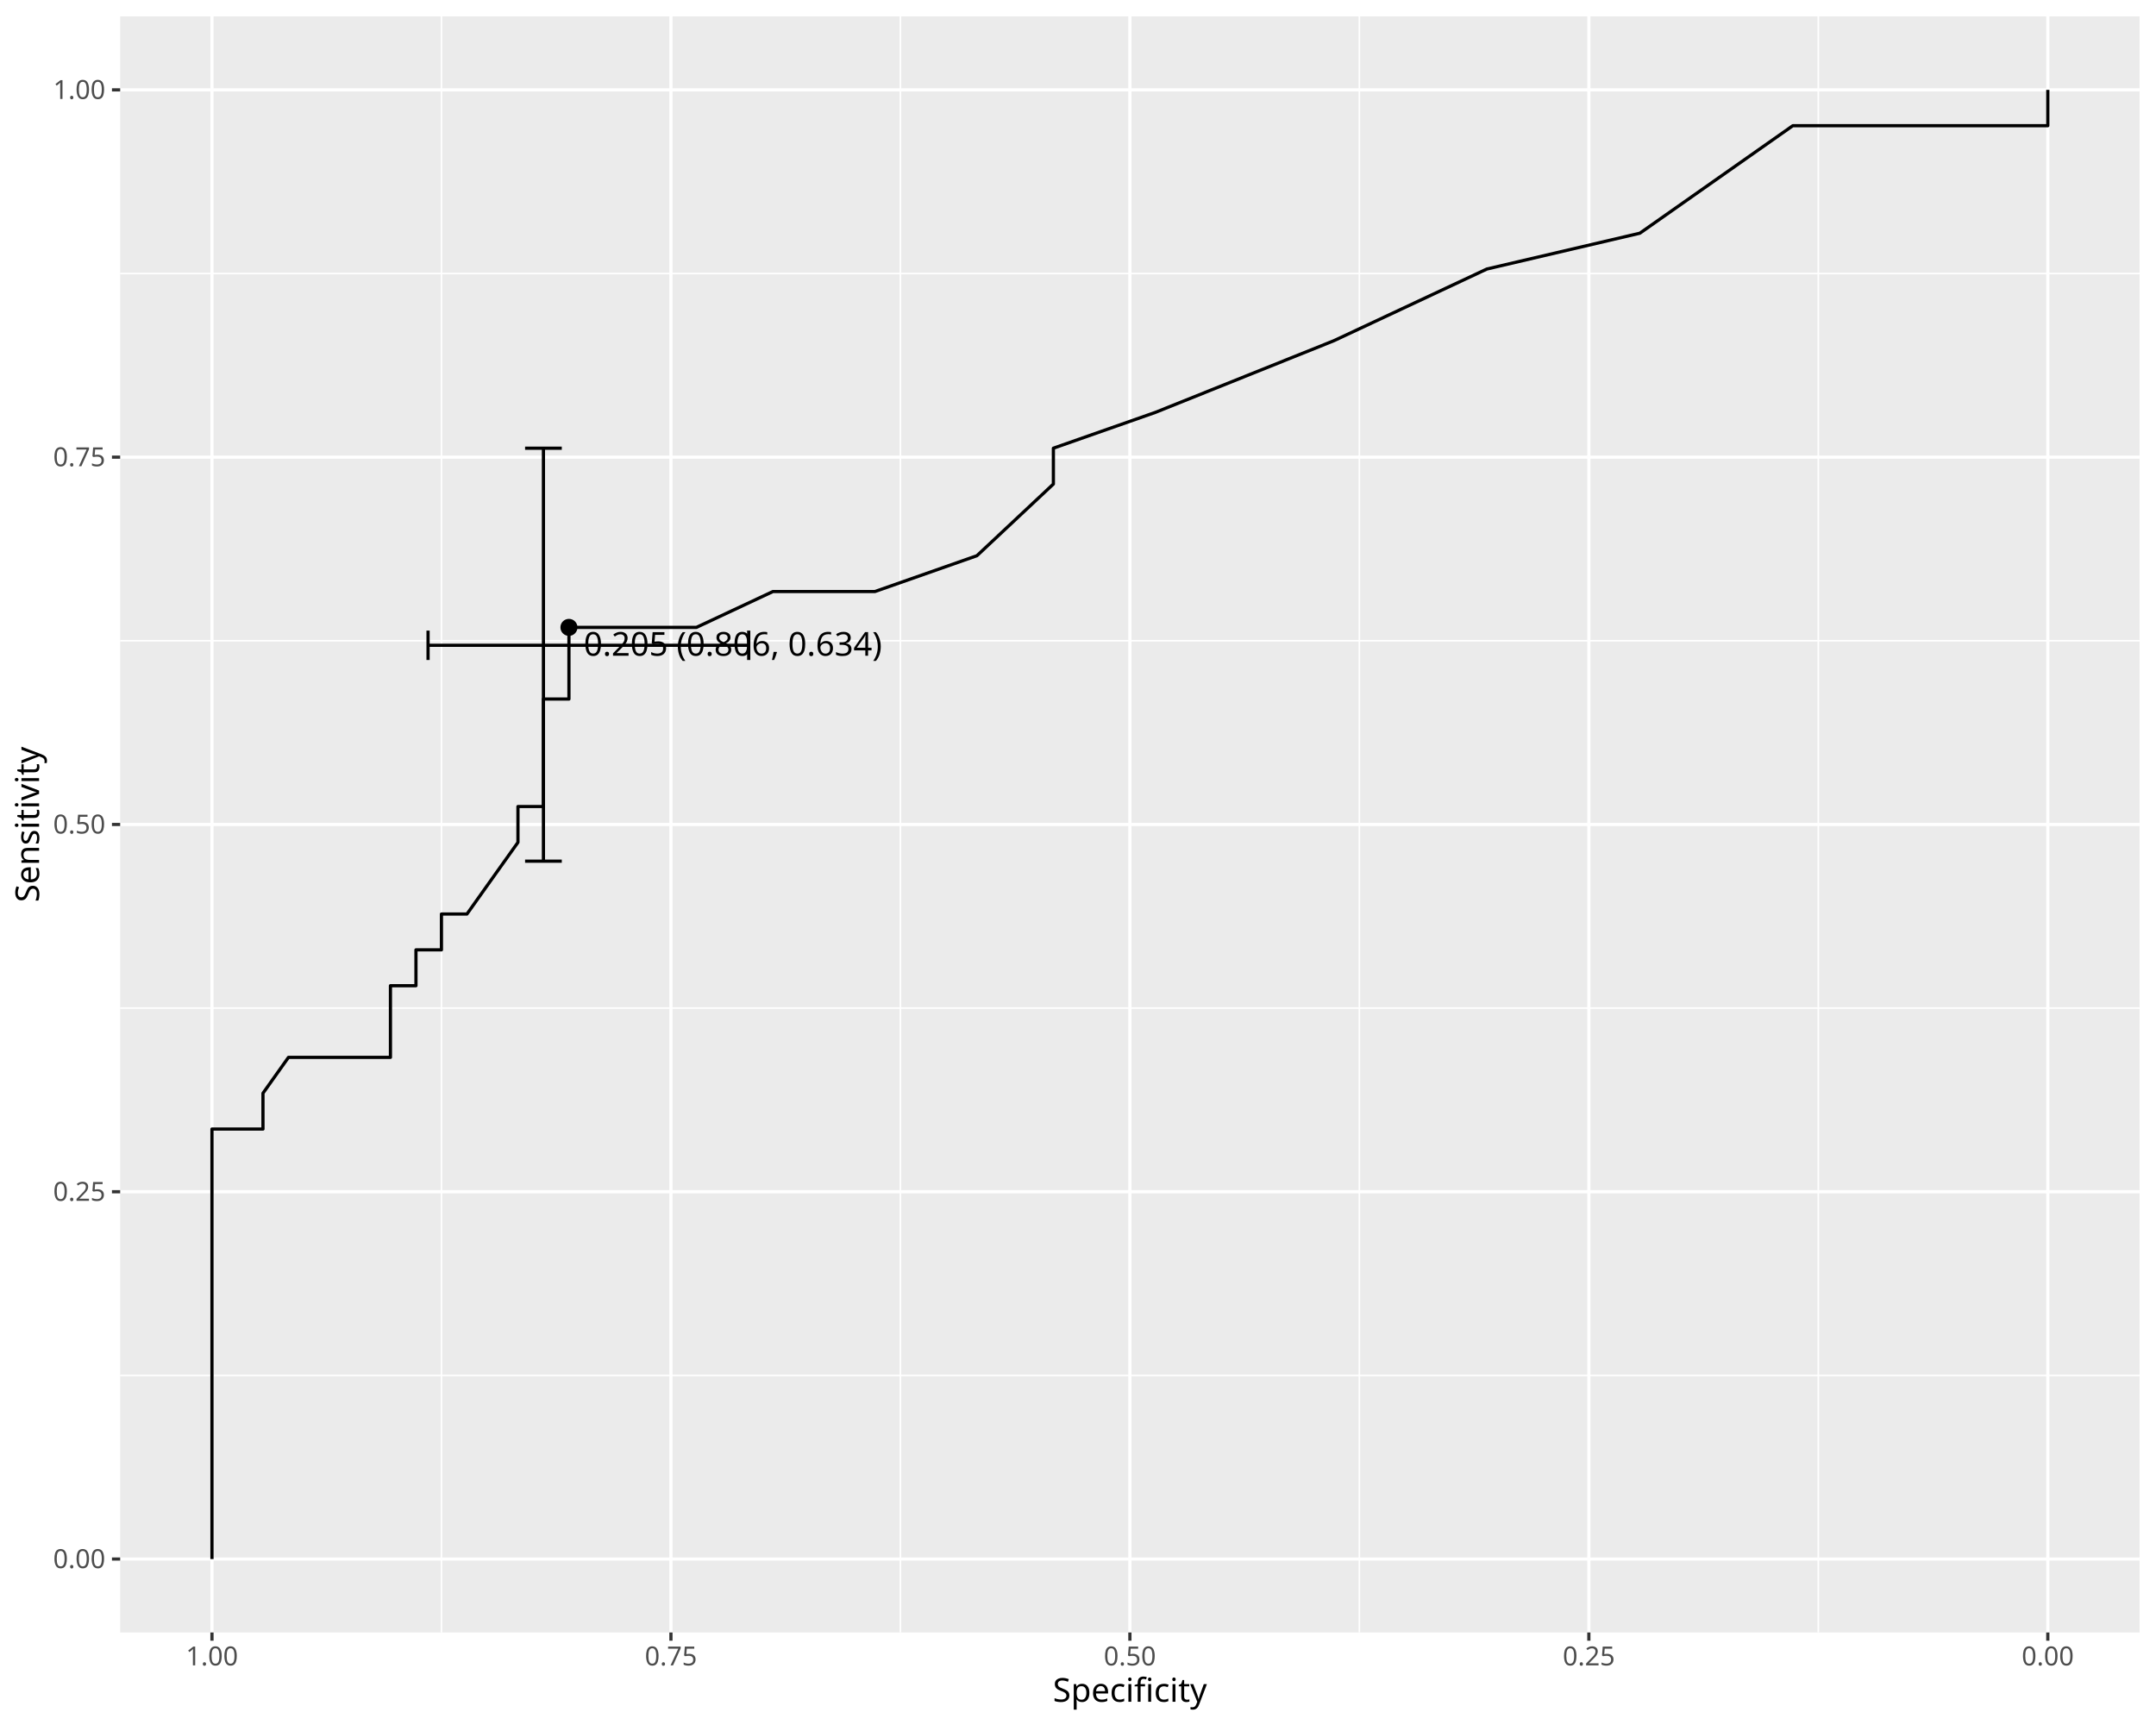
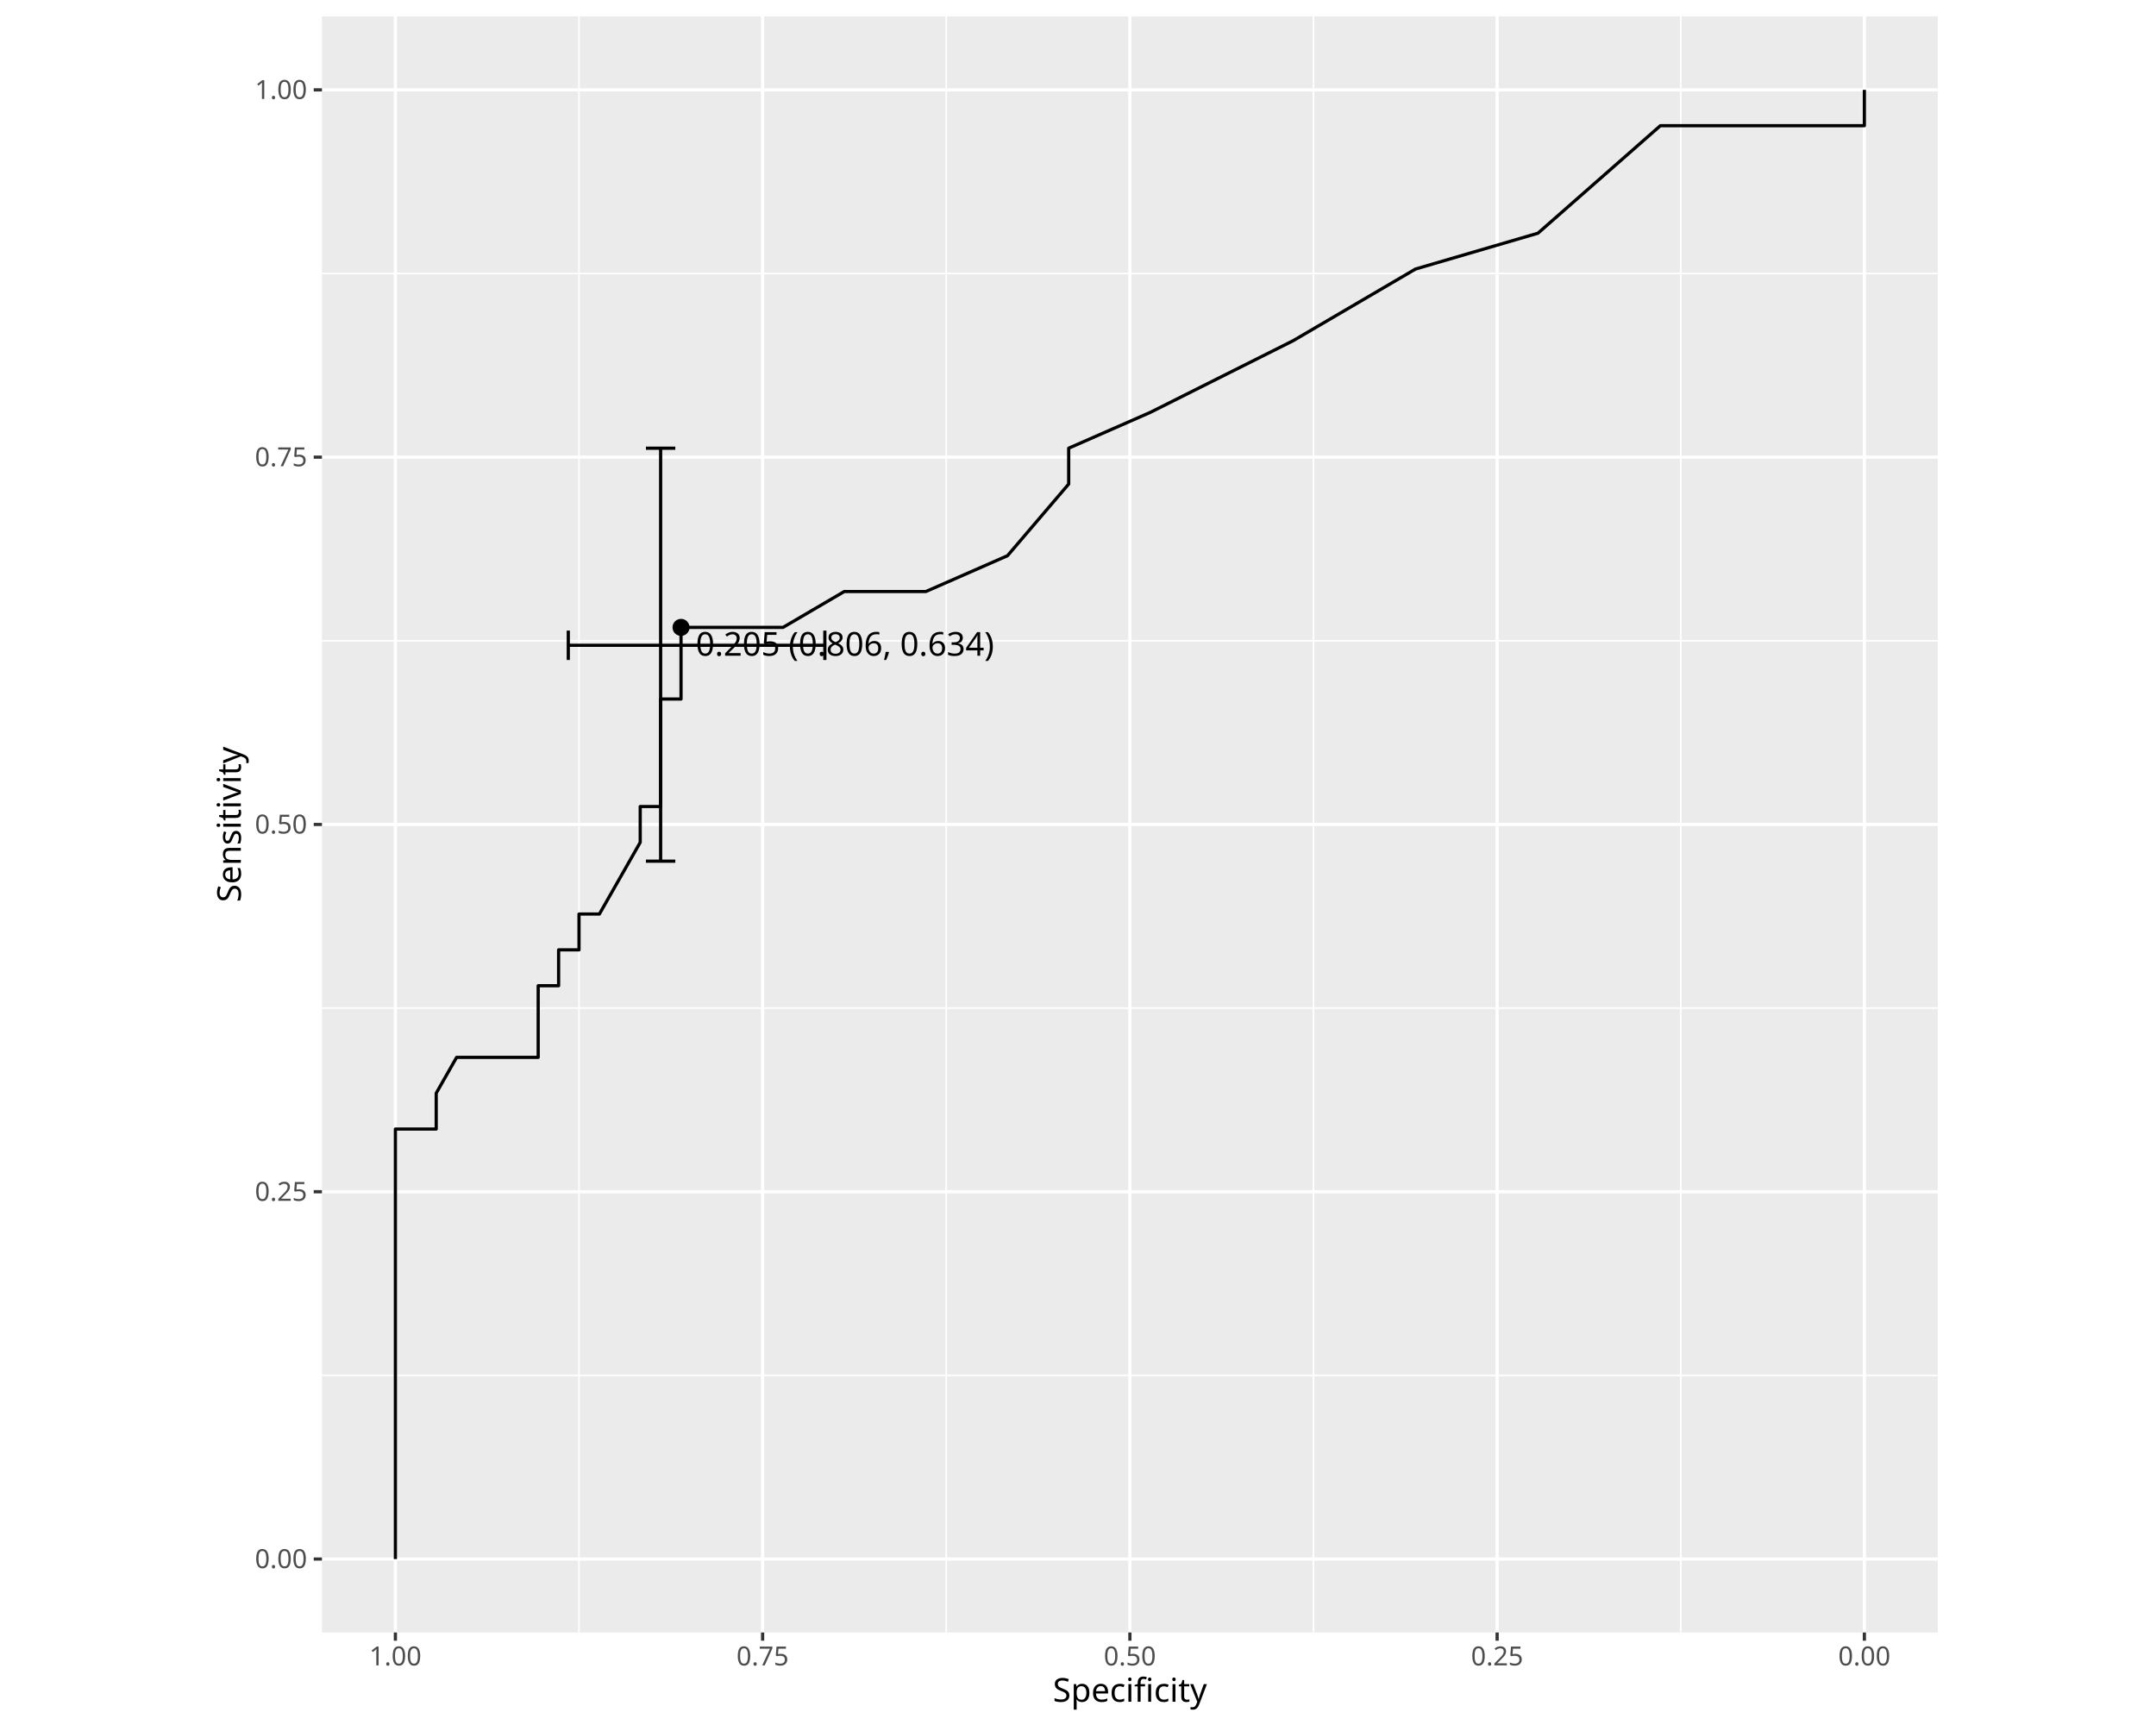
<svg xmlns="http://www.w3.org/2000/svg" class="svglite" data-engine-version="2.0" width="720.00pt" height="576.00pt" viewBox="0 0 720.00 576.00">
  <defs>
    <style type="text/css">
    .svglite line, .svglite polyline, .svglite polygon, .svglite path, .svglite rect, .svglite circle {
      fill: none;
      stroke: #000000;
      stroke-linecap: round;
      stroke-linejoin: round;
      stroke-miterlimit: 10.00;
    }
  </style>
  </defs>
  <rect width="100%" height="100%" style="stroke: none; fill: #FFFFFF;" />
  <defs>
    <clipPath id="cpMC4wMHw3MjAuMDB8MC4wMHw1NzYuMDA=">
      <rect x="0.00" y="0.00" width="720.00" height="576.00" />
    </clipPath>
  </defs>
  <g clip-path="url(#cpMC4wMHw3MjAuMDB8MC4wMHw1NzYuMDA=)">
-     <rect x="0.00" y="0.00" width="720.00" height="576.00" style="stroke-width: 1.07; stroke: #FFFFFF; fill: #FFFFFF;" />
-   </g>
+ </g>
  <defs>
-     <clipPath id="cpNDAuMTN8NzE0LjUyfDUuNDh8NTQ1LjEx">
-       <rect x="40.13" y="5.48" width="674.39" height="539.63" />
+     <clipPath id="cpNjcuMzh8NjUyLjYyfDAuMDB8NTc2LjAw">
+       <rect x="67.38" y="0.00" width="585.25" height="576.00" />
    </clipPath>
  </defs>
-   <g clip-path="url(#cpNDAuMTN8NzE0LjUyfDUuNDh8NTQ1LjEx)">
-     <rect x="40.13" y="5.48" width="674.39" height="539.63" style="stroke-width: 1.07; stroke: none; fill: #EBEBEB;" />
-     <polyline points="40.13,459.26 714.52,459.26 " style="stroke-width: 0.53; stroke: #FFFFFF; stroke-linecap: butt;" />
-     <polyline points="40.13,336.62 714.52,336.62 " style="stroke-width: 0.53; stroke: #FFFFFF; stroke-linecap: butt;" />
-     <polyline points="40.13,213.97 714.52,213.97 " style="stroke-width: 0.53; stroke: #FFFFFF; stroke-linecap: butt;" />
-     <polyline points="40.13,91.33 714.52,91.33 " style="stroke-width: 0.53; stroke: #FFFFFF; stroke-linecap: butt;" />
-     <polyline points="607.23,545.11 607.23,5.48 " style="stroke-width: 0.53; stroke: #FFFFFF; stroke-linecap: butt;" />
-     <polyline points="453.96,545.11 453.96,5.48 " style="stroke-width: 0.53; stroke: #FFFFFF; stroke-linecap: butt;" />
-     <polyline points="300.69,545.11 300.69,5.48 " style="stroke-width: 0.53; stroke: #FFFFFF; stroke-linecap: butt;" />
-     <polyline points="147.42,545.11 147.42,5.48 " style="stroke-width: 0.53; stroke: #FFFFFF; stroke-linecap: butt;" />
-     <polyline points="40.13,520.58 714.52,520.58 " style="stroke-width: 1.07; stroke: #FFFFFF; stroke-linecap: butt;" />
-     <polyline points="40.13,397.94 714.52,397.94 " style="stroke-width: 1.07; stroke: #FFFFFF; stroke-linecap: butt;" />
-     <polyline points="40.13,275.30 714.52,275.30 " style="stroke-width: 1.07; stroke: #FFFFFF; stroke-linecap: butt;" />
-     <polyline points="40.13,152.65 714.52,152.65 " style="stroke-width: 1.07; stroke: #FFFFFF; stroke-linecap: butt;" />
-     <polyline points="40.13,30.01 714.52,30.01 " style="stroke-width: 1.07; stroke: #FFFFFF; stroke-linecap: butt;" />
-     <polyline points="683.87,545.11 683.87,5.48 " style="stroke-width: 1.07; stroke: #FFFFFF; stroke-linecap: butt;" />
-     <polyline points="530.60,545.11 530.60,5.48 " style="stroke-width: 1.07; stroke: #FFFFFF; stroke-linecap: butt;" />
-     <polyline points="377.33,545.11 377.33,5.48 " style="stroke-width: 1.07; stroke: #FFFFFF; stroke-linecap: butt;" />
-     <polyline points="224.06,545.11 224.06,5.48 " style="stroke-width: 1.07; stroke: #FFFFFF; stroke-linecap: butt;" />
-     <polyline points="70.79,545.11 70.79,5.48 " style="stroke-width: 1.07; stroke: #FFFFFF; stroke-linecap: butt;" />
-     <polyline points="70.79,520.58 70.79,508.62 70.79,496.65 70.79,484.69 70.79,472.72 70.79,460.76 70.79,448.79 70.79,424.86 70.79,412.90 70.79,400.93 70.79,388.97 70.79,377.00 87.82,377.00 87.82,365.04 96.33,353.07 113.36,353.07 121.88,353.07 130.39,353.07 130.39,329.14 138.91,329.14 138.91,317.17 147.42,317.17 147.42,305.21 155.94,305.21 164.45,293.24 172.97,281.28 172.97,269.31 181.48,269.31 181.48,257.35 181.48,245.38 181.48,233.42 190.00,233.42 190.00,221.45 190.00,209.49 207.03,209.49 215.54,209.49 232.57,209.49 258.12,197.52 292.18,197.52 326.24,185.56 351.78,161.63 351.78,149.66 385.84,137.70 445.45,113.77 496.54,89.83 547.63,77.87 598.72,41.97 615.75,41.97 641.29,41.97 683.87,41.97 683.87,30.01 " style="stroke-width: 1.07; stroke-linecap: butt;" />
-     <polyline points="175.35,149.66 187.61,149.66 " style="stroke-width: 1.07; stroke-linecap: butt;" />
-     <polyline points="181.48,149.66 181.48,287.56 " style="stroke-width: 1.07; stroke-linecap: butt;" />
-     <polyline points="175.35,287.56 187.61,287.56 " style="stroke-width: 1.07; stroke-linecap: butt;" />
-     <polyline points="142.95,220.38 142.95,210.56 " style="stroke-width: 1.07; stroke-linecap: butt;" />
-     <polyline points="142.95,215.47 250.03,215.47 " style="stroke-width: 1.07; stroke-linecap: butt;" />
-     <polyline points="250.03,220.38 250.03,210.56 " style="stroke-width: 1.07; stroke-linecap: butt;" />
-     <circle cx="190.00" cy="209.49" r="2.49" style="stroke-width: 0.71; fill: #000000;" />
-     <text x="194.95" y="218.95" style="font-size: 11.00px; font-family: sans;" textLength="99.08px" lengthAdjust="spacingAndGlyphs">0.205 (0.806, 0.634)</text>
+   <g clip-path="url(#cpNjcuMzh8NjUyLjYyfDAuMDB8NTc2LjAw)">
+     <rect x="67.38" y="0.00" width="585.25" height="576.00" style="stroke-width: 1.07; stroke: #FFFFFF; fill: #FFFFFF;" />
  </g>
  <g clip-path="url(#cpMC4wMHw3MjAuMDB8MC4wMHw1NzYuMDA=)">
-     <text x="35.20" y="523.61" text-anchor="end" style="font-size: 8.80px; fill: #4D4D4D; font-family: sans;" textLength="17.13px" lengthAdjust="spacingAndGlyphs">0.00</text>
-     <text x="35.20" y="400.97" text-anchor="end" style="font-size: 8.80px; fill: #4D4D4D; font-family: sans;" textLength="17.13px" lengthAdjust="spacingAndGlyphs">0.25</text>
-     <text x="35.20" y="278.32" text-anchor="end" style="font-size: 8.80px; fill: #4D4D4D; font-family: sans;" textLength="17.13px" lengthAdjust="spacingAndGlyphs">0.50</text>
-     <text x="35.20" y="155.68" text-anchor="end" style="font-size: 8.80px; fill: #4D4D4D; font-family: sans;" textLength="17.13px" lengthAdjust="spacingAndGlyphs">0.75</text>
-     <text x="35.20" y="33.04" text-anchor="end" style="font-size: 8.80px; fill: #4D4D4D; font-family: sans;" textLength="17.13px" lengthAdjust="spacingAndGlyphs">1.00</text>
-     <polyline points="37.39,520.58 40.13,520.58 " style="stroke-width: 1.07; stroke: #333333; stroke-linecap: butt;" />
-     <polyline points="37.39,397.94 40.13,397.94 " style="stroke-width: 1.07; stroke: #333333; stroke-linecap: butt;" />
-     <polyline points="37.39,275.30 40.13,275.30 " style="stroke-width: 1.07; stroke: #333333; stroke-linecap: butt;" />
-     <polyline points="37.39,152.65 40.13,152.65 " style="stroke-width: 1.07; stroke: #333333; stroke-linecap: butt;" />
-     <polyline points="37.39,30.01 40.13,30.01 " style="stroke-width: 1.07; stroke: #333333; stroke-linecap: butt;" />
-     <polyline points="683.87,547.85 683.87,545.11 " style="stroke-width: 1.07; stroke: #333333; stroke-linecap: butt;" />
-     <polyline points="530.60,547.85 530.60,545.11 " style="stroke-width: 1.07; stroke: #333333; stroke-linecap: butt;" />
+ </g>
+   <defs>
+     <clipPath id="cpMTA3LjUxfDY0Ny4xNHw1LjQ4fDU0NS4xMQ==">
+       <rect x="107.51" y="5.48" width="539.63" height="539.63" />
+     </clipPath>
+   </defs>
+   <g clip-path="url(#cpMTA3LjUxfDY0Ny4xNHw1LjQ4fDU0NS4xMQ==)">
+     <rect x="107.51" y="5.48" width="539.63" height="539.63" style="stroke-width: 1.07; stroke: none; fill: #EBEBEB;" />
+     <polyline points="107.51,459.26 647.14,459.26 " style="stroke-width: 0.53; stroke: #FFFFFF; stroke-linecap: butt;" />
+     <polyline points="107.51,336.62 647.14,336.62 " style="stroke-width: 0.53; stroke: #FFFFFF; stroke-linecap: butt;" />
+     <polyline points="107.51,213.97 647.14,213.97 " style="stroke-width: 0.53; stroke: #FFFFFF; stroke-linecap: butt;" />
+     <polyline points="107.51,91.33 647.14,91.33 " style="stroke-width: 0.53; stroke: #FFFFFF; stroke-linecap: butt;" />
+     <polyline points="561.29,545.11 561.29,5.48 " style="stroke-width: 0.53; stroke: #FFFFFF; stroke-linecap: butt;" />
+     <polyline points="438.65,545.11 438.65,5.48 " style="stroke-width: 0.53; stroke: #FFFFFF; stroke-linecap: butt;" />
+     <polyline points="316.00,545.11 316.00,5.48 " style="stroke-width: 0.53; stroke: #FFFFFF; stroke-linecap: butt;" />
+     <polyline points="193.36,545.11 193.36,5.48 " style="stroke-width: 0.53; stroke: #FFFFFF; stroke-linecap: butt;" />
+     <polyline points="107.51,520.58 647.14,520.58 " style="stroke-width: 1.07; stroke: #FFFFFF; stroke-linecap: butt;" />
+     <polyline points="107.51,397.94 647.14,397.94 " style="stroke-width: 1.07; stroke: #FFFFFF; stroke-linecap: butt;" />
+     <polyline points="107.51,275.30 647.14,275.30 " style="stroke-width: 1.07; stroke: #FFFFFF; stroke-linecap: butt;" />
+     <polyline points="107.51,152.65 647.14,152.65 " style="stroke-width: 1.07; stroke: #FFFFFF; stroke-linecap: butt;" />
+     <polyline points="107.51,30.01 647.14,30.01 " style="stroke-width: 1.07; stroke: #FFFFFF; stroke-linecap: butt;" />
+     <polyline points="622.61,545.11 622.61,5.48 " style="stroke-width: 1.07; stroke: #FFFFFF; stroke-linecap: butt;" />
+     <polyline points="499.97,545.11 499.97,5.48 " style="stroke-width: 1.07; stroke: #FFFFFF; stroke-linecap: butt;" />
+     <polyline points="377.33,545.11 377.33,5.48 " style="stroke-width: 1.07; stroke: #FFFFFF; stroke-linecap: butt;" />
+     <polyline points="254.68,545.11 254.68,5.48 " style="stroke-width: 1.07; stroke: #FFFFFF; stroke-linecap: butt;" />
+     <polyline points="132.04,545.11 132.04,5.48 " style="stroke-width: 1.07; stroke: #FFFFFF; stroke-linecap: butt;" />
+     <polyline points="132.04,520.58 132.04,508.62 132.04,496.65 132.04,484.69 132.04,472.72 132.04,460.76 132.04,448.79 132.04,424.86 132.04,412.90 132.04,400.93 132.04,388.97 132.04,377.00 145.67,377.00 145.67,365.04 152.48,353.07 166.11,353.07 172.92,353.07 179.73,353.07 179.73,329.14 186.55,329.14 186.55,317.17 193.36,317.17 193.36,305.21 200.17,305.21 206.99,293.24 213.80,281.28 213.80,269.31 220.62,269.31 220.62,257.35 220.62,245.38 220.62,233.42 227.43,233.42 227.43,221.45 227.43,209.49 241.06,209.49 247.87,209.49 261.50,209.49 281.94,197.52 309.19,197.52 336.45,185.56 356.89,161.63 356.89,149.66 384.14,137.70 431.84,113.77 472.72,89.83 513.60,77.87 554.48,41.97 568.11,41.97 588.55,41.97 622.61,41.97 622.61,30.01 " style="stroke-width: 1.07; stroke-linecap: butt;" />
+     <polyline points="215.71,149.66 225.52,149.66 " style="stroke-width: 1.07; stroke-linecap: butt;" />
+     <polyline points="220.62,149.66 220.62,287.56 " style="stroke-width: 1.07; stroke-linecap: butt;" />
+     <polyline points="215.71,287.56 225.52,287.56 " style="stroke-width: 1.07; stroke-linecap: butt;" />
+     <polyline points="189.78,220.38 189.78,210.56 " style="stroke-width: 1.07; stroke-linecap: butt;" />
+     <polyline points="189.78,215.47 275.46,215.47 " style="stroke-width: 1.07; stroke-linecap: butt;" />
+     <polyline points="275.46,220.38 275.46,210.56 " style="stroke-width: 1.07; stroke-linecap: butt;" />
+     <circle cx="227.43" cy="209.49" r="2.49" style="stroke-width: 0.71; fill: #000000;" />
+     <text x="232.38" y="218.95" style="font-size: 11.00px; font-family: sans;" textLength="99.08px" lengthAdjust="spacingAndGlyphs">0.205 (0.806, 0.634)</text>
+   </g>
+   <g clip-path="url(#cpMC4wMHw3MjAuMDB8MC4wMHw1NzYuMDA=)">
+     <text x="102.58" y="523.61" text-anchor="end" style="font-size: 8.80px; fill: #4D4D4D; font-family: sans;" textLength="17.13px" lengthAdjust="spacingAndGlyphs">0.00</text>
+     <text x="102.58" y="400.97" text-anchor="end" style="font-size: 8.80px; fill: #4D4D4D; font-family: sans;" textLength="17.13px" lengthAdjust="spacingAndGlyphs">0.25</text>
+     <text x="102.58" y="278.32" text-anchor="end" style="font-size: 8.80px; fill: #4D4D4D; font-family: sans;" textLength="17.13px" lengthAdjust="spacingAndGlyphs">0.50</text>
+     <text x="102.58" y="155.68" text-anchor="end" style="font-size: 8.80px; fill: #4D4D4D; font-family: sans;" textLength="17.13px" lengthAdjust="spacingAndGlyphs">0.75</text>
+     <text x="102.58" y="33.04" text-anchor="end" style="font-size: 8.80px; fill: #4D4D4D; font-family: sans;" textLength="17.13px" lengthAdjust="spacingAndGlyphs">1.00</text>
+     <polyline points="104.77,520.58 107.51,520.58 " style="stroke-width: 1.07; stroke: #333333; stroke-linecap: butt;" />
+     <polyline points="104.77,397.94 107.51,397.94 " style="stroke-width: 1.07; stroke: #333333; stroke-linecap: butt;" />
+     <polyline points="104.77,275.30 107.51,275.30 " style="stroke-width: 1.07; stroke: #333333; stroke-linecap: butt;" />
+     <polyline points="104.77,152.65 107.51,152.65 " style="stroke-width: 1.07; stroke: #333333; stroke-linecap: butt;" />
+     <polyline points="104.77,30.01 107.51,30.01 " style="stroke-width: 1.07; stroke: #333333; stroke-linecap: butt;" />
+     <polyline points="622.61,547.85 622.61,545.11 " style="stroke-width: 1.07; stroke: #333333; stroke-linecap: butt;" />
+     <polyline points="499.97,547.85 499.97,545.11 " style="stroke-width: 1.07; stroke: #333333; stroke-linecap: butt;" />
    <polyline points="377.33,547.85 377.33,545.11 " style="stroke-width: 1.07; stroke: #333333; stroke-linecap: butt;" />
-     <polyline points="224.06,547.85 224.06,545.11 " style="stroke-width: 1.07; stroke: #333333; stroke-linecap: butt;" />
-     <polyline points="70.79,547.85 70.79,545.11 " style="stroke-width: 1.07; stroke: #333333; stroke-linecap: butt;" />
-     <text x="683.87" y="556.10" text-anchor="middle" style="font-size: 8.80px; fill: #4D4D4D; font-family: sans;" textLength="17.13px" lengthAdjust="spacingAndGlyphs">0.00</text>
-     <text x="530.60" y="556.10" text-anchor="middle" style="font-size: 8.80px; fill: #4D4D4D; font-family: sans;" textLength="17.13px" lengthAdjust="spacingAndGlyphs">0.25</text>
+     <polyline points="254.68,547.85 254.68,545.11 " style="stroke-width: 1.07; stroke: #333333; stroke-linecap: butt;" />
+     <polyline points="132.04,547.85 132.04,545.11 " style="stroke-width: 1.07; stroke: #333333; stroke-linecap: butt;" />
+     <text x="622.61" y="556.10" text-anchor="middle" style="font-size: 8.80px; fill: #4D4D4D; font-family: sans;" textLength="17.13px" lengthAdjust="spacingAndGlyphs">0.00</text>
+     <text x="499.97" y="556.10" text-anchor="middle" style="font-size: 8.80px; fill: #4D4D4D; font-family: sans;" textLength="17.13px" lengthAdjust="spacingAndGlyphs">0.25</text>
    <text x="377.33" y="556.10" text-anchor="middle" style="font-size: 8.80px; fill: #4D4D4D; font-family: sans;" textLength="17.13px" lengthAdjust="spacingAndGlyphs">0.50</text>
-     <text x="224.06" y="556.10" text-anchor="middle" style="font-size: 8.80px; fill: #4D4D4D; font-family: sans;" textLength="17.13px" lengthAdjust="spacingAndGlyphs">0.75</text>
-     <text x="70.79" y="556.10" text-anchor="middle" style="font-size: 8.80px; fill: #4D4D4D; font-family: sans;" textLength="17.13px" lengthAdjust="spacingAndGlyphs">1.00</text>
+     <text x="254.68" y="556.10" text-anchor="middle" style="font-size: 8.80px; fill: #4D4D4D; font-family: sans;" textLength="17.13px" lengthAdjust="spacingAndGlyphs">0.75</text>
+     <text x="132.04" y="556.10" text-anchor="middle" style="font-size: 8.80px; fill: #4D4D4D; font-family: sans;" textLength="17.13px" lengthAdjust="spacingAndGlyphs">1.00</text>
    <text x="377.33" y="568.24" text-anchor="middle" style="font-size: 11.00px; font-family: sans;" textLength="49.53px" lengthAdjust="spacingAndGlyphs">Specificity</text>
-     <text transform="translate(13.05,275.30) rotate(-90)" text-anchor="middle" style="font-size: 11.00px; font-family: sans;" textLength="49.53px" lengthAdjust="spacingAndGlyphs">Sensitivity</text>
+     <text transform="translate(80.43,275.30) rotate(-90)" text-anchor="middle" style="font-size: 11.00px; font-family: sans;" textLength="49.53px" lengthAdjust="spacingAndGlyphs">Sensitivity</text>
  </g>
</svg>
